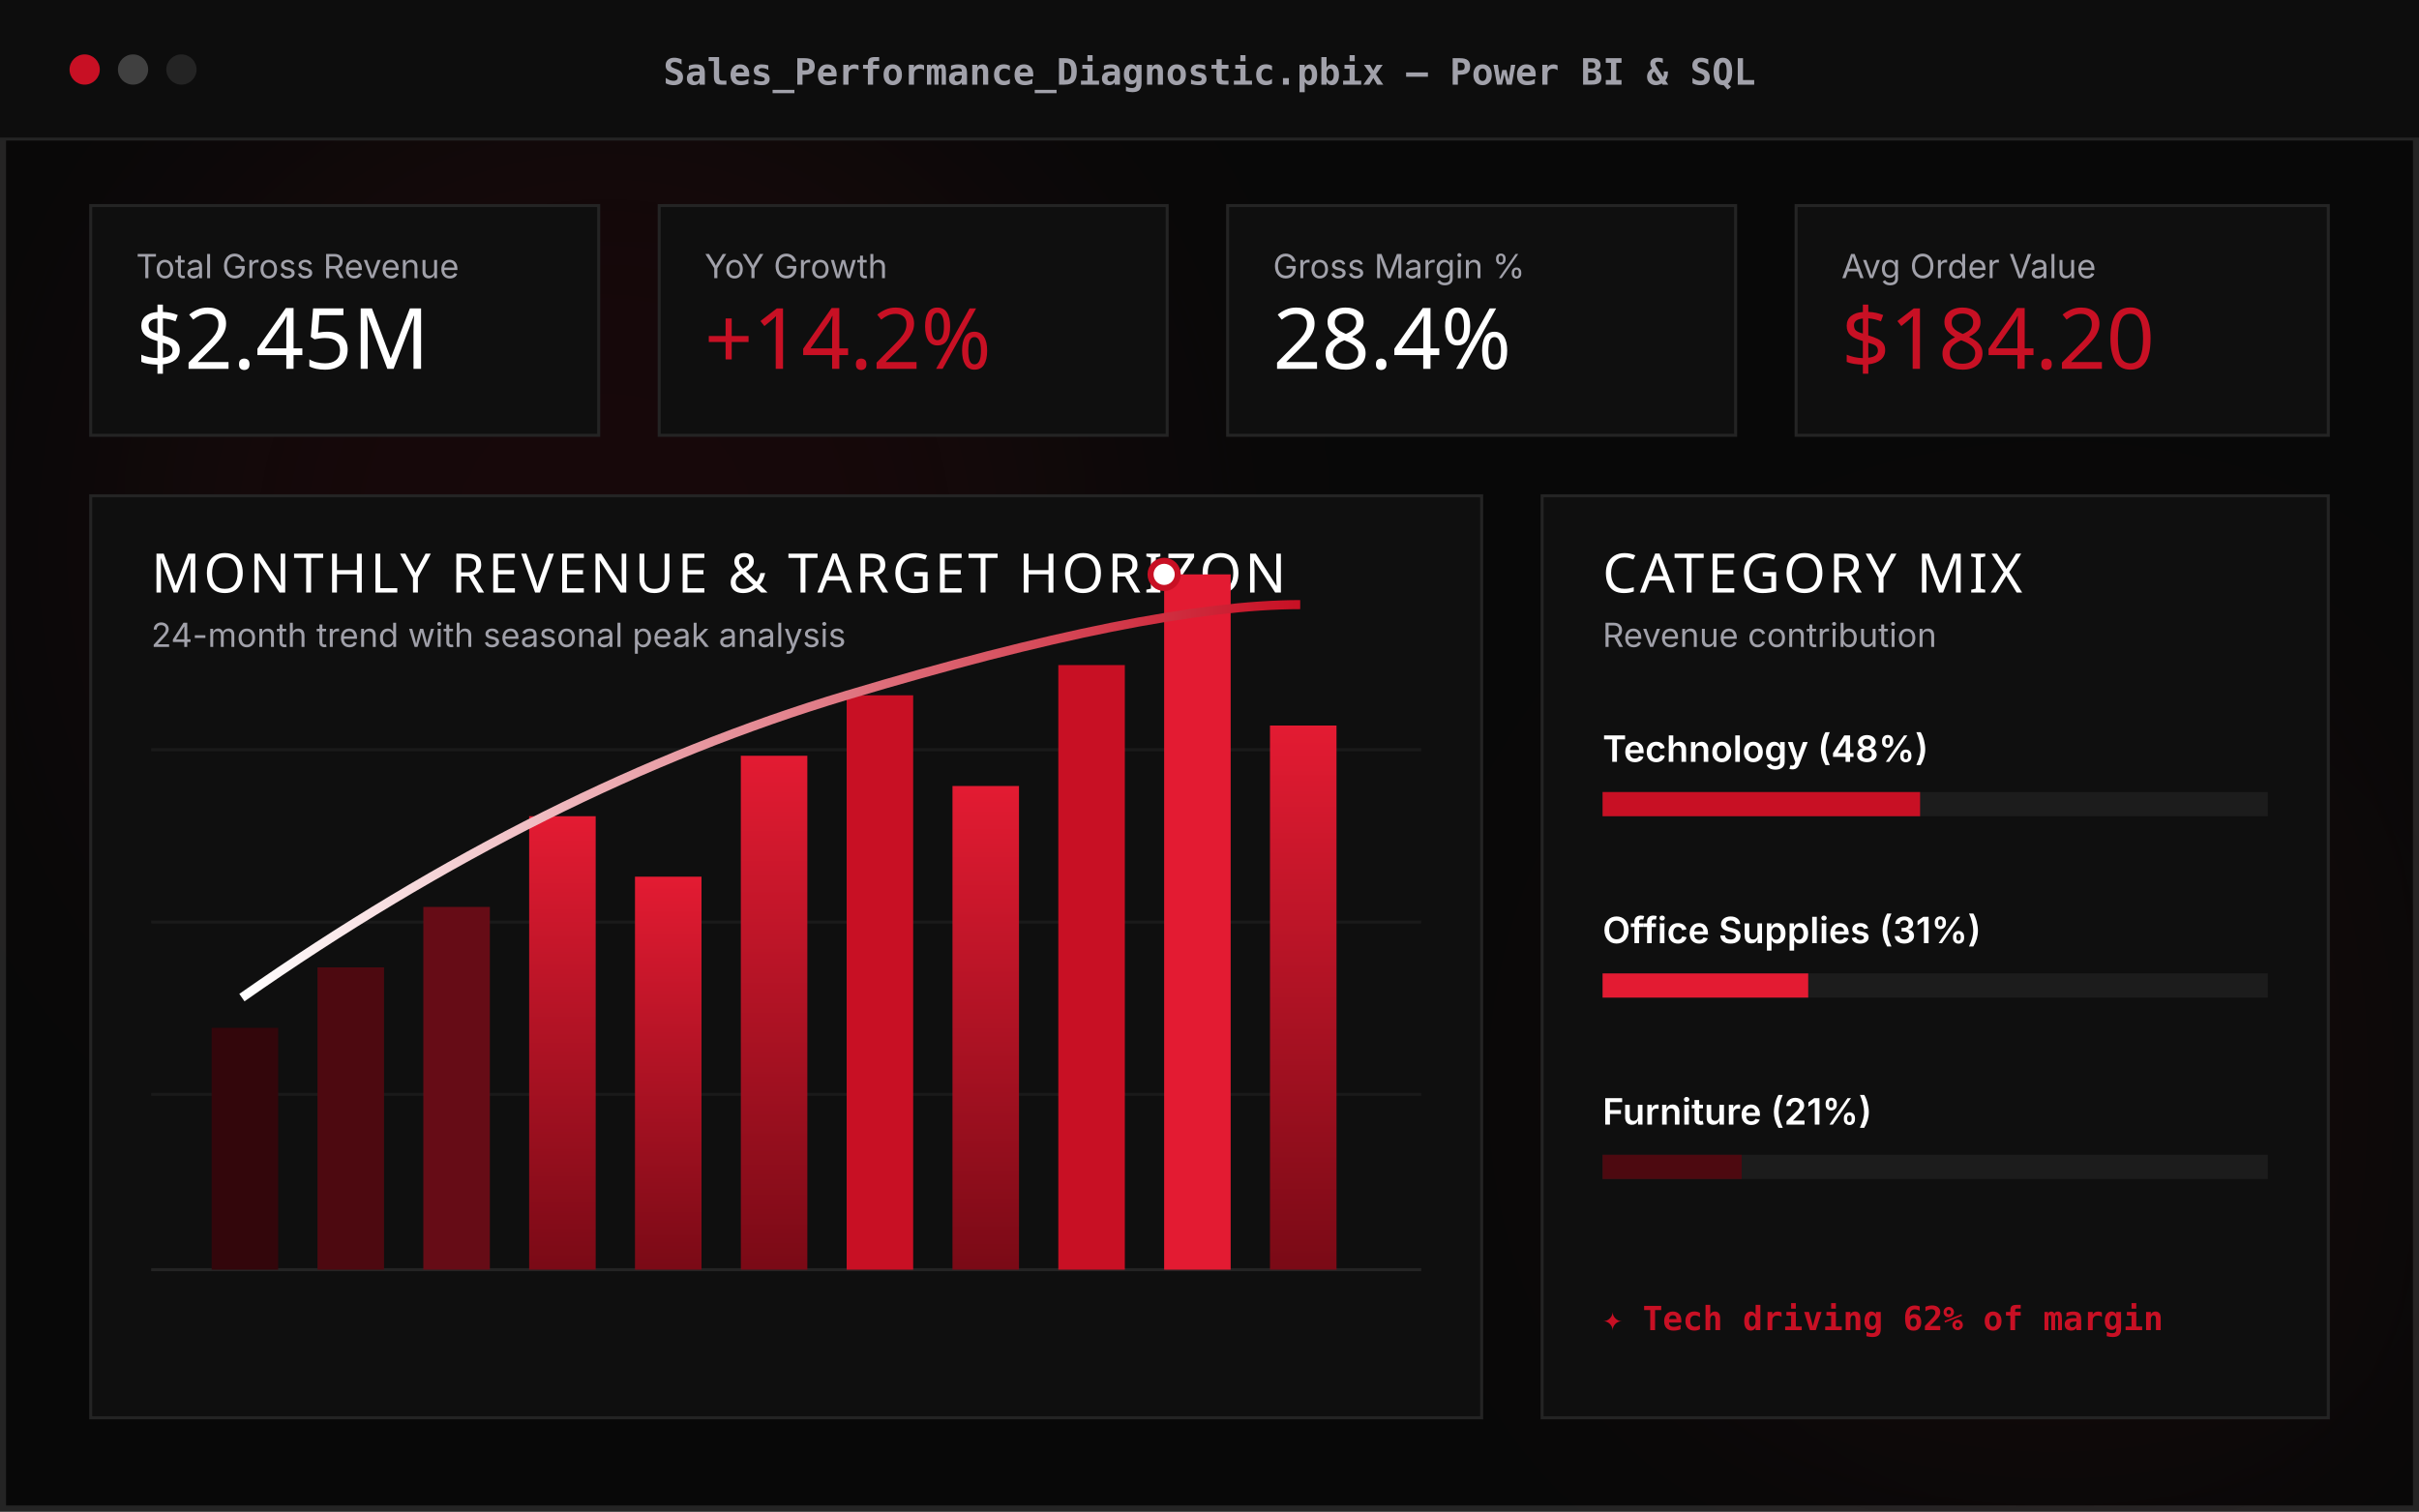
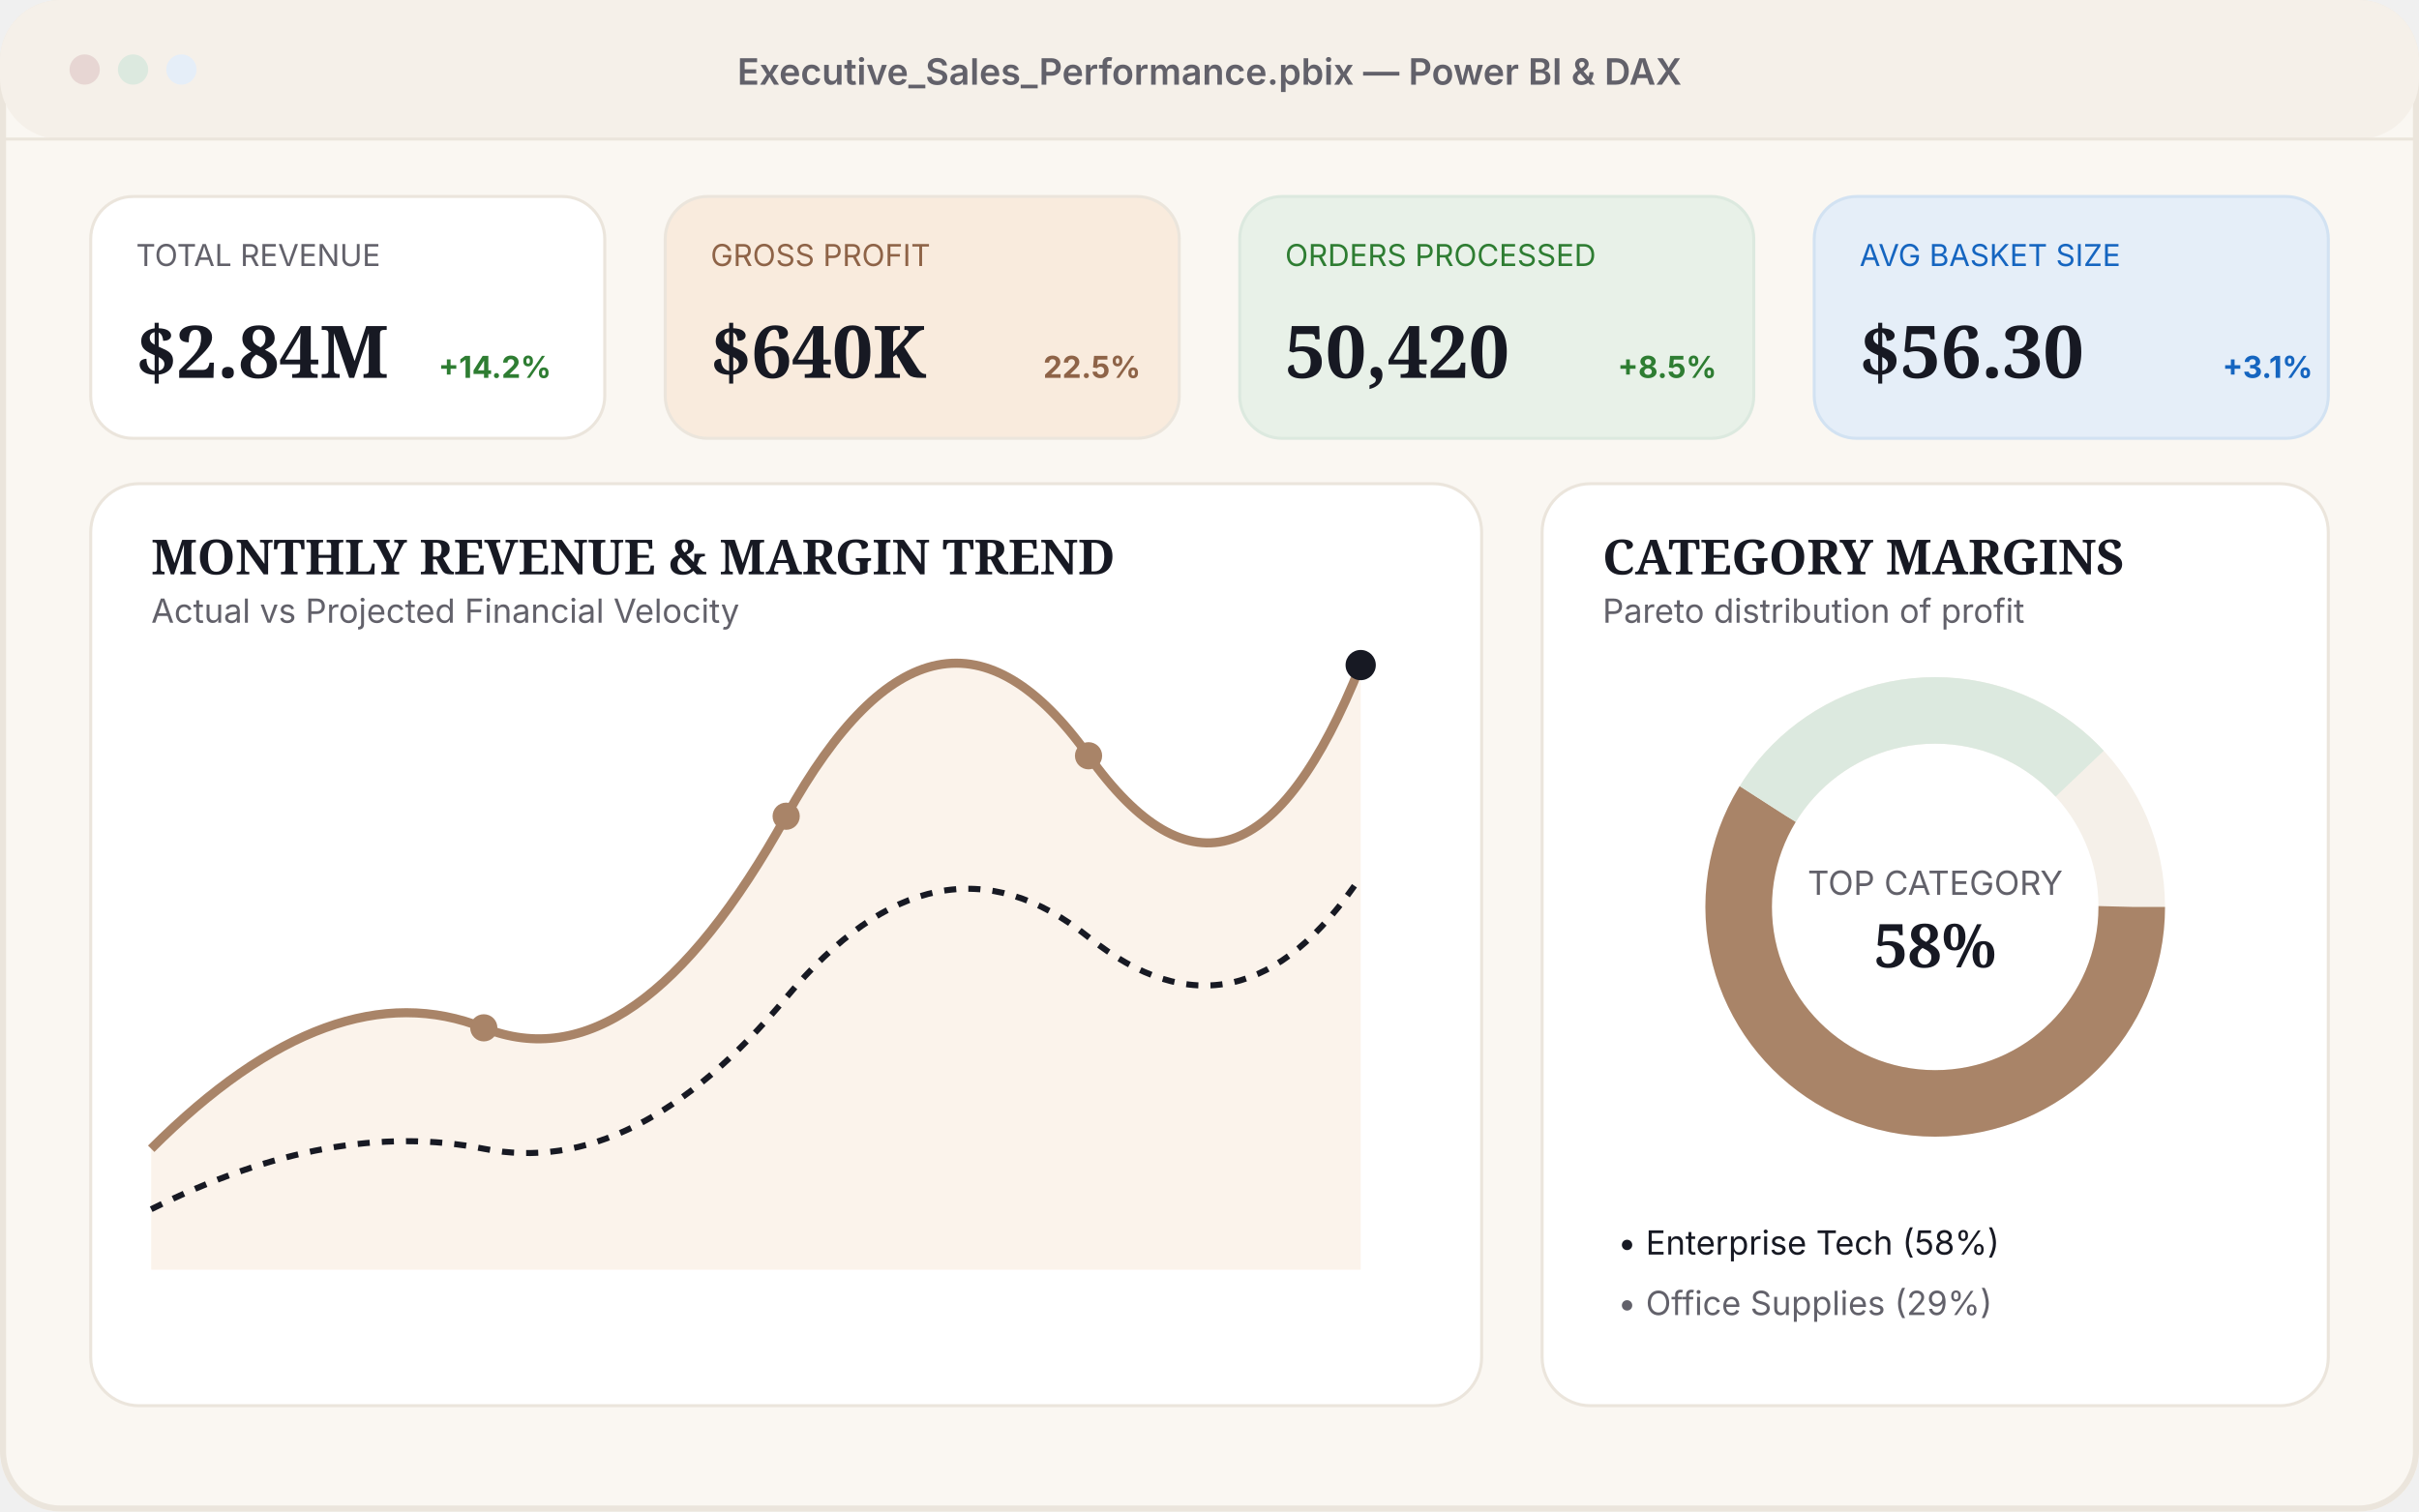
<svg xmlns="http://www.w3.org/2000/svg" viewBox="0 0 800 500" width="800" height="500">
-   <defs>
-     <linearGradient id="crimsonBarGrad" x1="0" y1="0" x2="0" y2="1">
-       <stop offset="0%" stop-color="#E31B32" />
-       <stop offset="100%" stop-color="#7A0A16" />
-     </linearGradient>
-     <linearGradient id="crimsonLineGrad" x1="0" y1="0" x2="1" y2="0">
-       <stop offset="0%" stop-color="#FFFFFF" />
-       <stop offset="100%" stop-color="#C81024" />
-     </linearGradient>
-   </defs>
-   <rect width="800" height="500" fill="#080808" />
-   <rect x="1" y="1" width="798" height="498" fill="none" stroke="#242424" stroke-width="2" />
-   <circle cx="200" cy="180" r="160" fill="#C81024" opacity="0.08" filter="blur(50px)" />
-   <circle cx="680" cy="360" r="140" fill="#C81024" opacity="0.06" filter="blur(50px)" />
-   <rect x="0" y="0" width="800" height="46" fill="#0D0D0D" />
-   <line x1="0" y1="46" x2="800" y2="46" stroke="#242424" />
-   <circle cx="28" cy="23" r="5" fill="#C81024" />
-   <circle cx="44" cy="23" r="5" fill="#404040" />
-   <circle cx="60" cy="23" r="5" fill="#242424" />
-   <text x="400" y="28" font-family="'JetBrains Mono', monospace" font-size="12" fill="#A1A1AA" text-anchor="middle" font-weight="600">Sales_Performance_Diagnostic.pbix — Power BI &amp; SQL</text>
-   <rect x="30" y="68" width="168" height="76" fill="#0F0F0F" stroke="#242424" />
-   <text x="45" y="92" font-family="'Inter', sans-serif" font-size="11" fill="#A1A1AA">Total Gross Revenue</text>
-   <text x="45" y="122" font-family="'Bebas Neue', sans-serif" font-size="28" fill="#FFFFFF">$2.45M</text>
-   <rect x="218" y="68" width="168" height="76" fill="#0F0F0F" stroke="#242424" />
-   <text x="233" y="92" font-family="'Inter', sans-serif" font-size="11" fill="#A1A1AA">YoY Growth</text>
-   <text x="233" y="122" font-family="'Bebas Neue', sans-serif" font-size="28" fill="#C81024">+14.2%</text>
-   <rect x="406" y="68" width="168" height="76" fill="#0F0F0F" stroke="#242424" />
-   <text x="421" y="92" font-family="'Inter', sans-serif" font-size="11" fill="#A1A1AA">Gross Margin %</text>
-   <text x="421" y="122" font-family="'Bebas Neue', sans-serif" font-size="28" fill="#FFFFFF">28.4%</text>
-   <rect x="594" y="68" width="176" height="76" fill="#0F0F0F" stroke="#242424" />
-   <text x="609" y="92" font-family="'Inter', sans-serif" font-size="11" fill="#A1A1AA">Avg Order Value</text>
-   <text x="609" y="122" font-family="'Bebas Neue', sans-serif" font-size="28" fill="#C81024">$184.20</text>
-   <rect x="30" y="164" width="460" height="305" fill="#0F0F0F" stroke="#242424" />
-   <text x="50" y="196" font-family="'Bebas Neue', sans-serif" font-size="18" fill="#FFFFFF" letter-spacing="1">MONTHLY REVENUE &amp; TARGET HORIZON</text>
-   <text x="50" y="214" font-family="'Inter', sans-serif" font-size="11" fill="#A1A1AA">24-month trend with seasonal peak analysis</text>
-   <line x1="50" y1="248" x2="470" y2="248" stroke="#1A1A1A" />
-   <line x1="50" y1="305" x2="470" y2="305" stroke="#1A1A1A" />
-   <line x1="50" y1="362" x2="470" y2="362" stroke="#1A1A1A" />
-   <line x1="50" y1="420" x2="470" y2="420" stroke="#242424" />
-   <rect x="70" y="340" width="22" height="80" fill="#33060B" />
-   <rect x="105" y="320" width="22" height="100" fill="#4D0910" />
-   <rect x="140" y="300" width="22" height="120" fill="#660C16" />
-   <rect x="175" y="270" width="22" height="150" fill="url(#crimsonBarGrad)" />
-   <rect x="210" y="290" width="22" height="130" fill="url(#crimsonBarGrad)" />
-   <rect x="245" y="250" width="22" height="170" fill="url(#crimsonBarGrad)" />
-   <rect x="280" y="230" width="22" height="190" fill="#C81024" />
-   <rect x="315" y="260" width="22" height="160" fill="url(#crimsonBarGrad)" />
-   <rect x="350" y="220" width="22" height="200" fill="#C81024" />
-   <rect x="385" y="190" width="22" height="230" fill="#E31B32" />
-   <rect x="420" y="240" width="22" height="180" fill="url(#crimsonBarGrad)" />
-   <path d="M 80 330 Q 180 260 280 230 T 430 200" fill="none" stroke="url(#crimsonLineGrad)" stroke-width="3" />
-   <circle cx="385" cy="190" r="4.5" fill="#FFFFFF" stroke="#C81024" stroke-width="2" />
-   <rect x="510" y="164" width="260" height="305" fill="#0F0F0F" stroke="#242424" />
-   <text x="530" y="196" font-family="'Bebas Neue', sans-serif" font-size="18" fill="#FFFFFF" letter-spacing="1">CATEGORY MIX</text>
-   <text x="530" y="214" font-family="'Inter', sans-serif" font-size="11" fill="#A1A1AA">Revenue contribution</text>
-   <text x="530" y="252" font-family="'Inter', sans-serif" font-size="12" fill="#FFFFFF" font-weight="600">Technology (48%)</text>
-   <rect x="530" y="262" width="220" height="8" fill="#1C1C1C" />
-   <rect x="530" y="262" width="105" height="8" fill="#C81024" />
-   <text x="530" y="312" font-family="'Inter', sans-serif" font-size="12" fill="#FFFFFF" font-weight="600">Office Supplies (31%)</text>
-   <rect x="530" y="322" width="220" height="8" fill="#1C1C1C" />
-   <rect x="530" y="322" width="68" height="8" fill="#E31B32" />
-   <text x="530" y="372" font-family="'Inter', sans-serif" font-size="12" fill="#FFFFFF" font-weight="600">Furniture (21%)</text>
-   <rect x="530" y="382" width="220" height="8" fill="#1C1C1C" />
-   <rect x="530" y="382" width="46" height="8" fill="#4D0910" />
-   <text x="530" y="440" font-family="'JetBrains Mono', monospace" font-size="11" fill="#C81024" font-weight="700">✦ Tech driving 62% of margin</text>
+   <rect width="800" height="500" rx="20" fill="#FAF7F2" />
+   <rect x="1" y="1" width="798" height="498" rx="19" fill="none" stroke="#EBE5DC" stroke-width="2" />
+   <rect x="0" y="0" width="800" height="46" rx="20" fill="#F5F0E9" />
+   <line x1="0" y1="46" x2="800" y2="46" stroke="#EBE5DC" />
+   <circle cx="28" cy="23" r="5" fill="#E7D6D3" />
+   <circle cx="44" cy="23" r="5" fill="#DCE9DF" />
+   <circle cx="60" cy="23" r="5" fill="#E5EEF8" />
+   <text x="400" y="28" font-family="'Inter', sans-serif" font-size="12" fill="#62616A" text-anchor="middle" font-weight="600">Executive_Sales_Performance.pbix — Power BI &amp; DAX</text>
+   <rect x="30" y="65" width="170" height="80" rx="14" fill="#FFFFFF" stroke="#EBE5DC" />
+   <text x="45" y="88" font-family="'Inter', sans-serif" font-size="10" fill="#62616A">TOTAL REVENUE</text>
+   <text x="45" y="125" font-family="'Playfair Display', serif" font-size="24" fill="#171923" font-weight="800">$2.84M</text>
+   <text x="145" y="125" font-family="'Inter', sans-serif" font-size="10" fill="#2E7D32" font-weight="700">+14.2%</text>
+   <rect x="220" y="65" width="170" height="80" rx="14" fill="#F9EBDD" stroke="#EBE5DC" />
+   <text x="235" y="88" font-family="'Inter', sans-serif" font-size="10" fill="#8E6347">GROSS PROFIT</text>
+   <text x="235" y="125" font-family="'Playfair Display', serif" font-size="24" fill="#171923" font-weight="800">$640K</text>
+   <text x="345" y="125" font-family="'Inter', sans-serif" font-size="10" fill="#8E6347" font-weight="700">22.5%</text>
+   <rect x="410" y="65" width="170" height="80" rx="14" fill="#E8F1E8" stroke="#DCE9DF" />
+   <text x="425" y="88" font-family="'Inter', sans-serif" font-size="10" fill="#2E7D32">ORDERS PROCESSED</text>
+   <text x="425" y="125" font-family="'Playfair Display', serif" font-size="24" fill="#171923" font-weight="800">50,420</text>
+   <text x="535" y="125" font-family="'Inter', sans-serif" font-size="10" fill="#2E7D32" font-weight="700">+8.5%</text>
+   <rect x="600" y="65" width="170" height="80" rx="14" fill="#E5EEF8" stroke="#D2E2F2" />
+   <text x="615" y="88" font-family="'Inter', sans-serif" font-size="10" fill="#1565C0">AVG BASKET SIZE</text>
+   <text x="615" y="125" font-family="'Playfair Display', serif" font-size="24" fill="#171923" font-weight="800">$56.30</text>
+   <text x="735" y="125" font-family="'Inter', sans-serif" font-size="10" fill="#1565C0" font-weight="700">+3.1%</text>
+   <rect x="30" y="160" width="460" height="305" rx="16" fill="#FFFFFF" stroke="#EBE5DC" />
+   <text x="50" y="190" font-family="'Playfair Display', serif" font-size="16" fill="#171923" font-weight="700">MONTHLY REVENUE &amp; MARGIN TREND</text>
+   <text x="50" y="206" font-family="'Inter', sans-serif" font-size="11" fill="#62616A">Actual vs Projected Financial Velocity</text>
+   <path d="M 50 380 Q 110 320, 160 340 T 260 270 T 360 250 T 450 220 L 450 420 L 50 420 Z" fill="#F9EBDD" opacity="0.6" />
+   <path d="M 50 380 Q 110 320, 160 340 T 260 270 T 360 250 T 450 220" fill="none" stroke="#A98468" stroke-width="3" />
+   <path d="M 50 400 Q 110 370, 160 380 T 260 330 T 360 310 T 450 290" fill="none" stroke="#171923" stroke-width="2" stroke-dasharray="4,4" />
+   <circle cx="160" cy="340" r="4.5" fill="#A98468" />
+   <circle cx="260" cy="270" r="4.5" fill="#A98468" />
+   <circle cx="360" cy="250" r="4.5" fill="#A98468" />
+   <circle cx="450" cy="220" r="5" fill="#171923" />
+   <rect x="510" y="160" width="260" height="305" rx="16" fill="#FFFFFF" stroke="#EBE5DC" />
+   <text x="530" y="190" font-family="'Playfair Display', serif" font-size="16" fill="#171923" font-weight="700">CATEGORY MARGINS</text>
+   <text x="530" y="206" font-family="'Inter', sans-serif" font-size="11" fill="#62616A">Pareto distribution of profit</text>
+   <circle cx="640" cy="300" r="65" fill="none" stroke="#F5F0E9" stroke-width="22" />
+   <circle cx="640" cy="300" r="65" fill="none" stroke="#A98468" stroke-width="22" stroke-dasharray="240 410" stroke-dashoffset="0" />
+   <circle cx="640" cy="300" r="65" fill="none" stroke="#DCE9DF" stroke-width="22" stroke-dasharray="120 410" stroke-dashoffset="-240" />
+   <text x="640" y="296" font-family="'Inter', sans-serif" font-size="11" fill="#62616A" text-anchor="middle">TOP CATEGORY</text>
+   <text x="640" y="320" font-family="'Playfair Display', serif" font-size="20" fill="#171923" font-weight="800" text-anchor="middle">58%</text>
+   <text x="535" y="415" font-family="'Inter', sans-serif" font-size="11" fill="#171923">• Enterprise Tech (58%)</text>
+   <text x="535" y="435" font-family="'Inter', sans-serif" font-size="11" fill="#62616A">• Office Supplies (29%)</text>
</svg>
